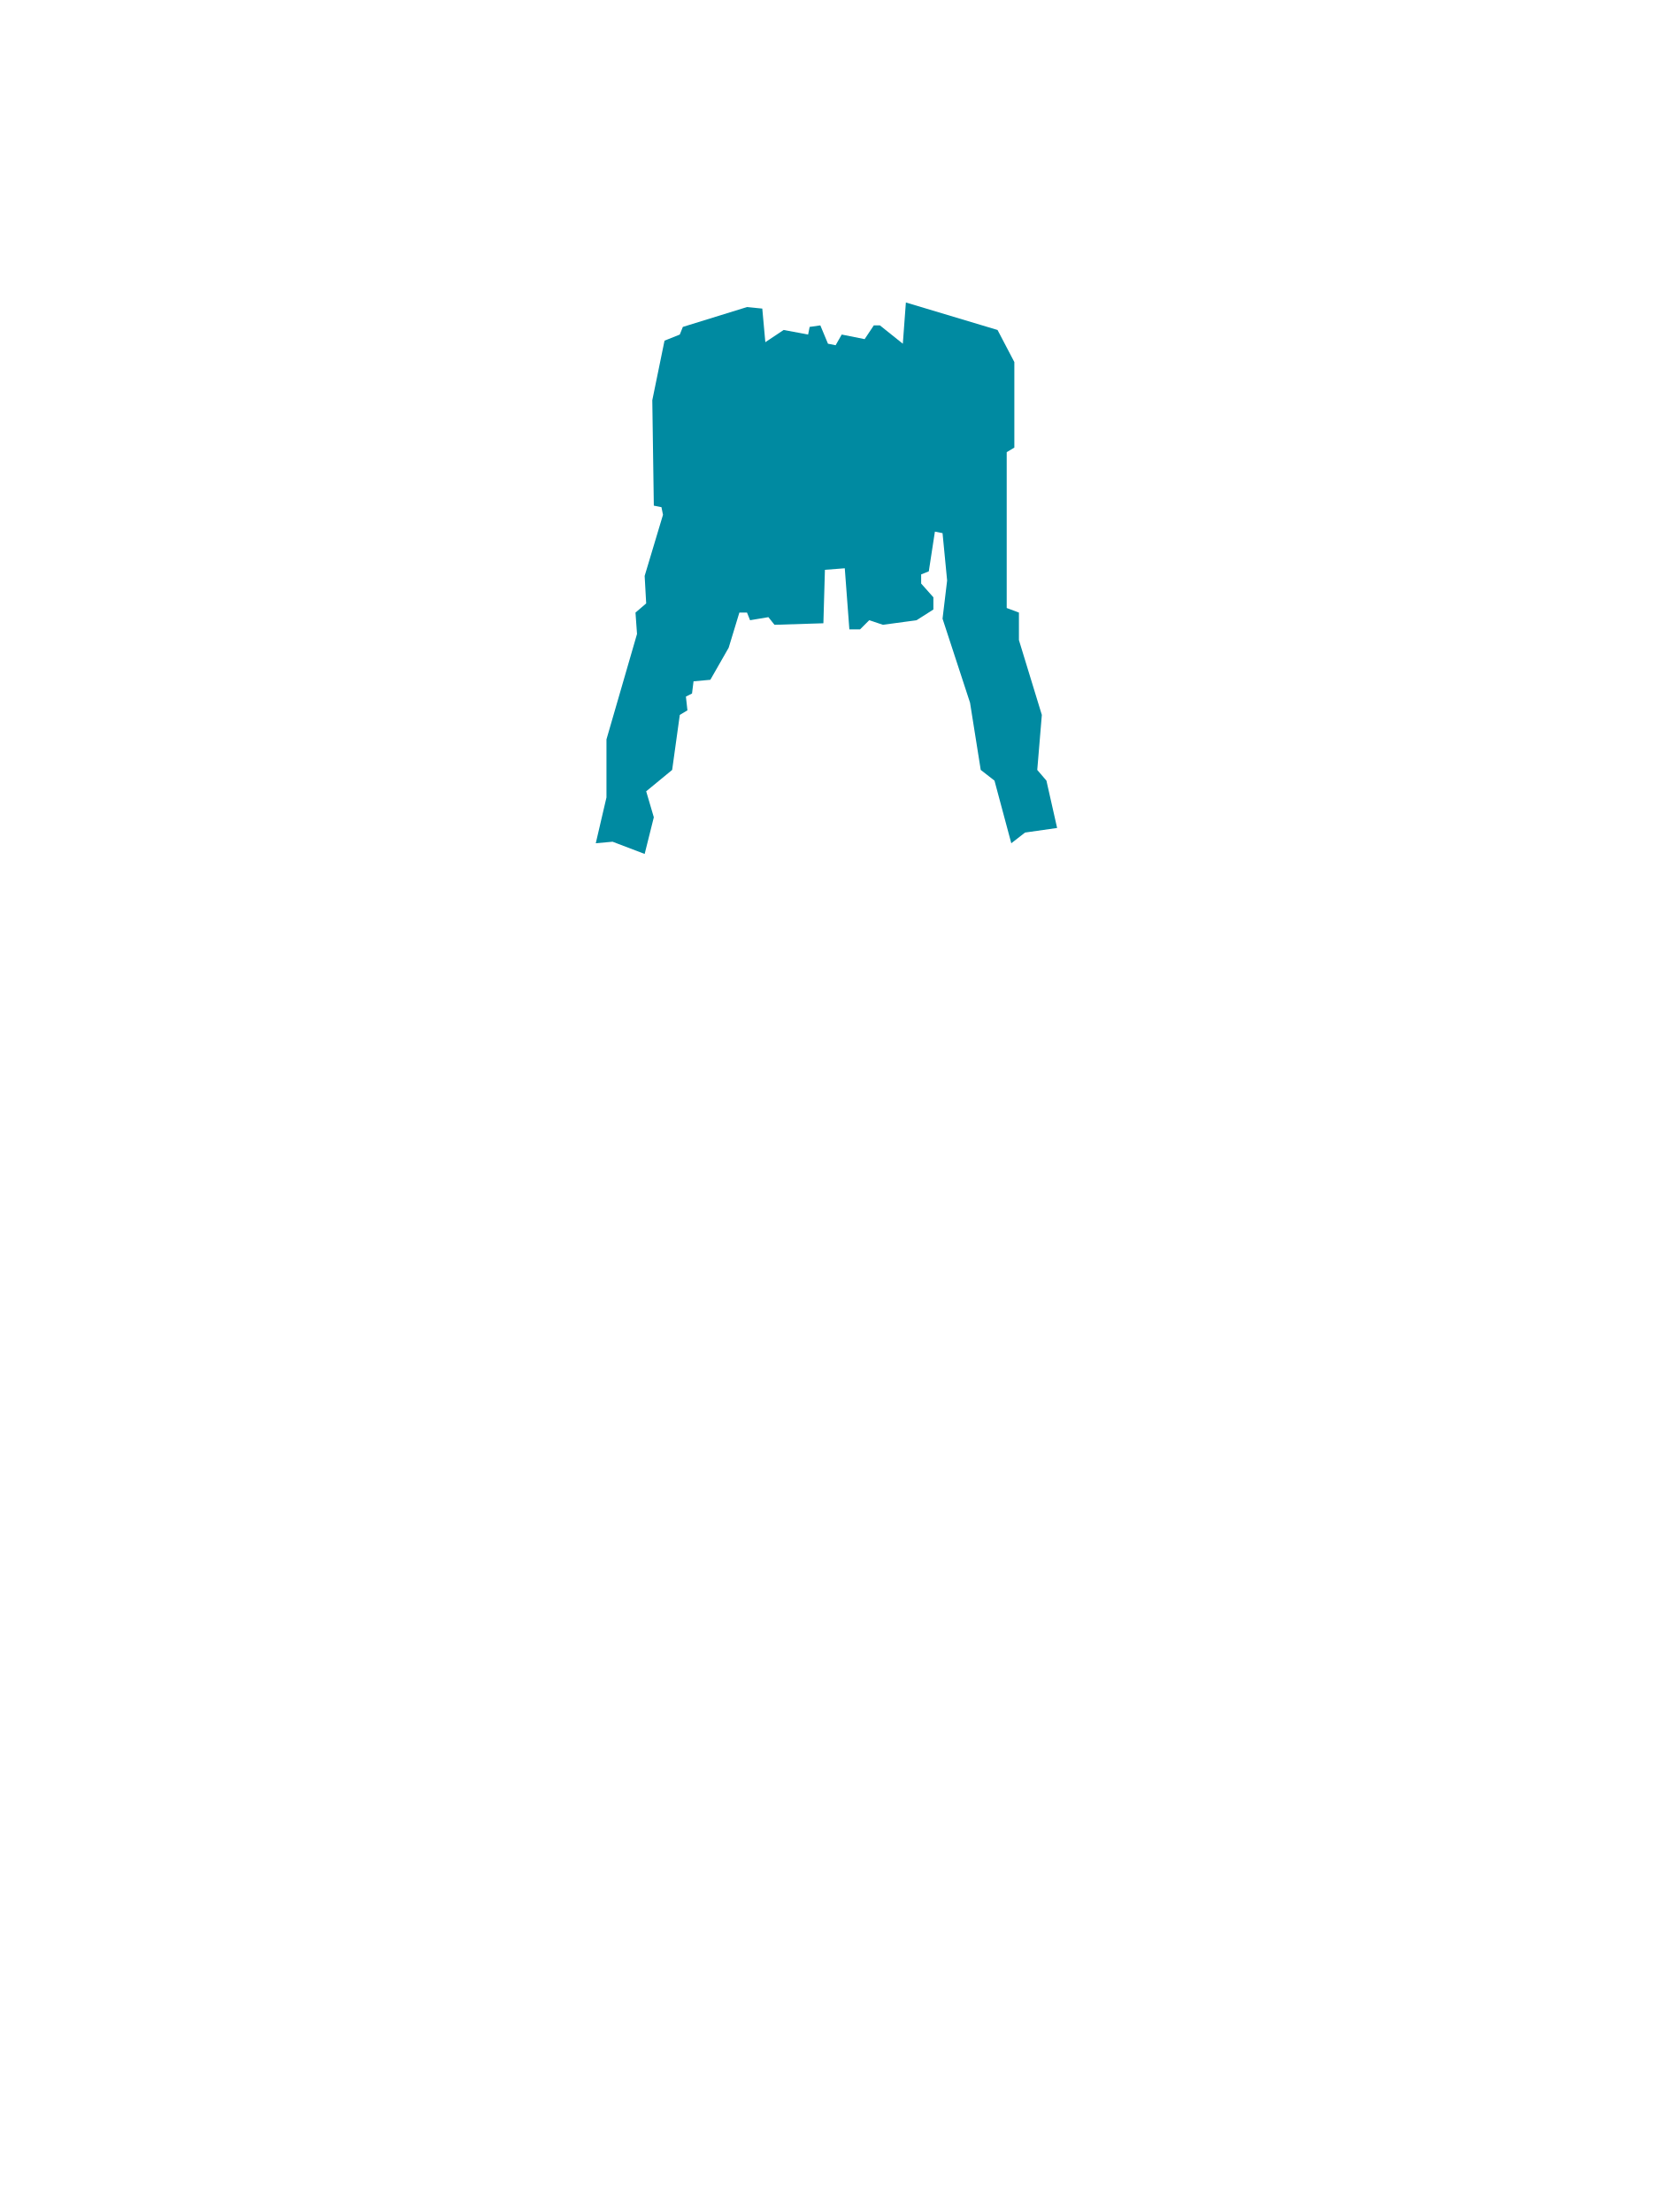
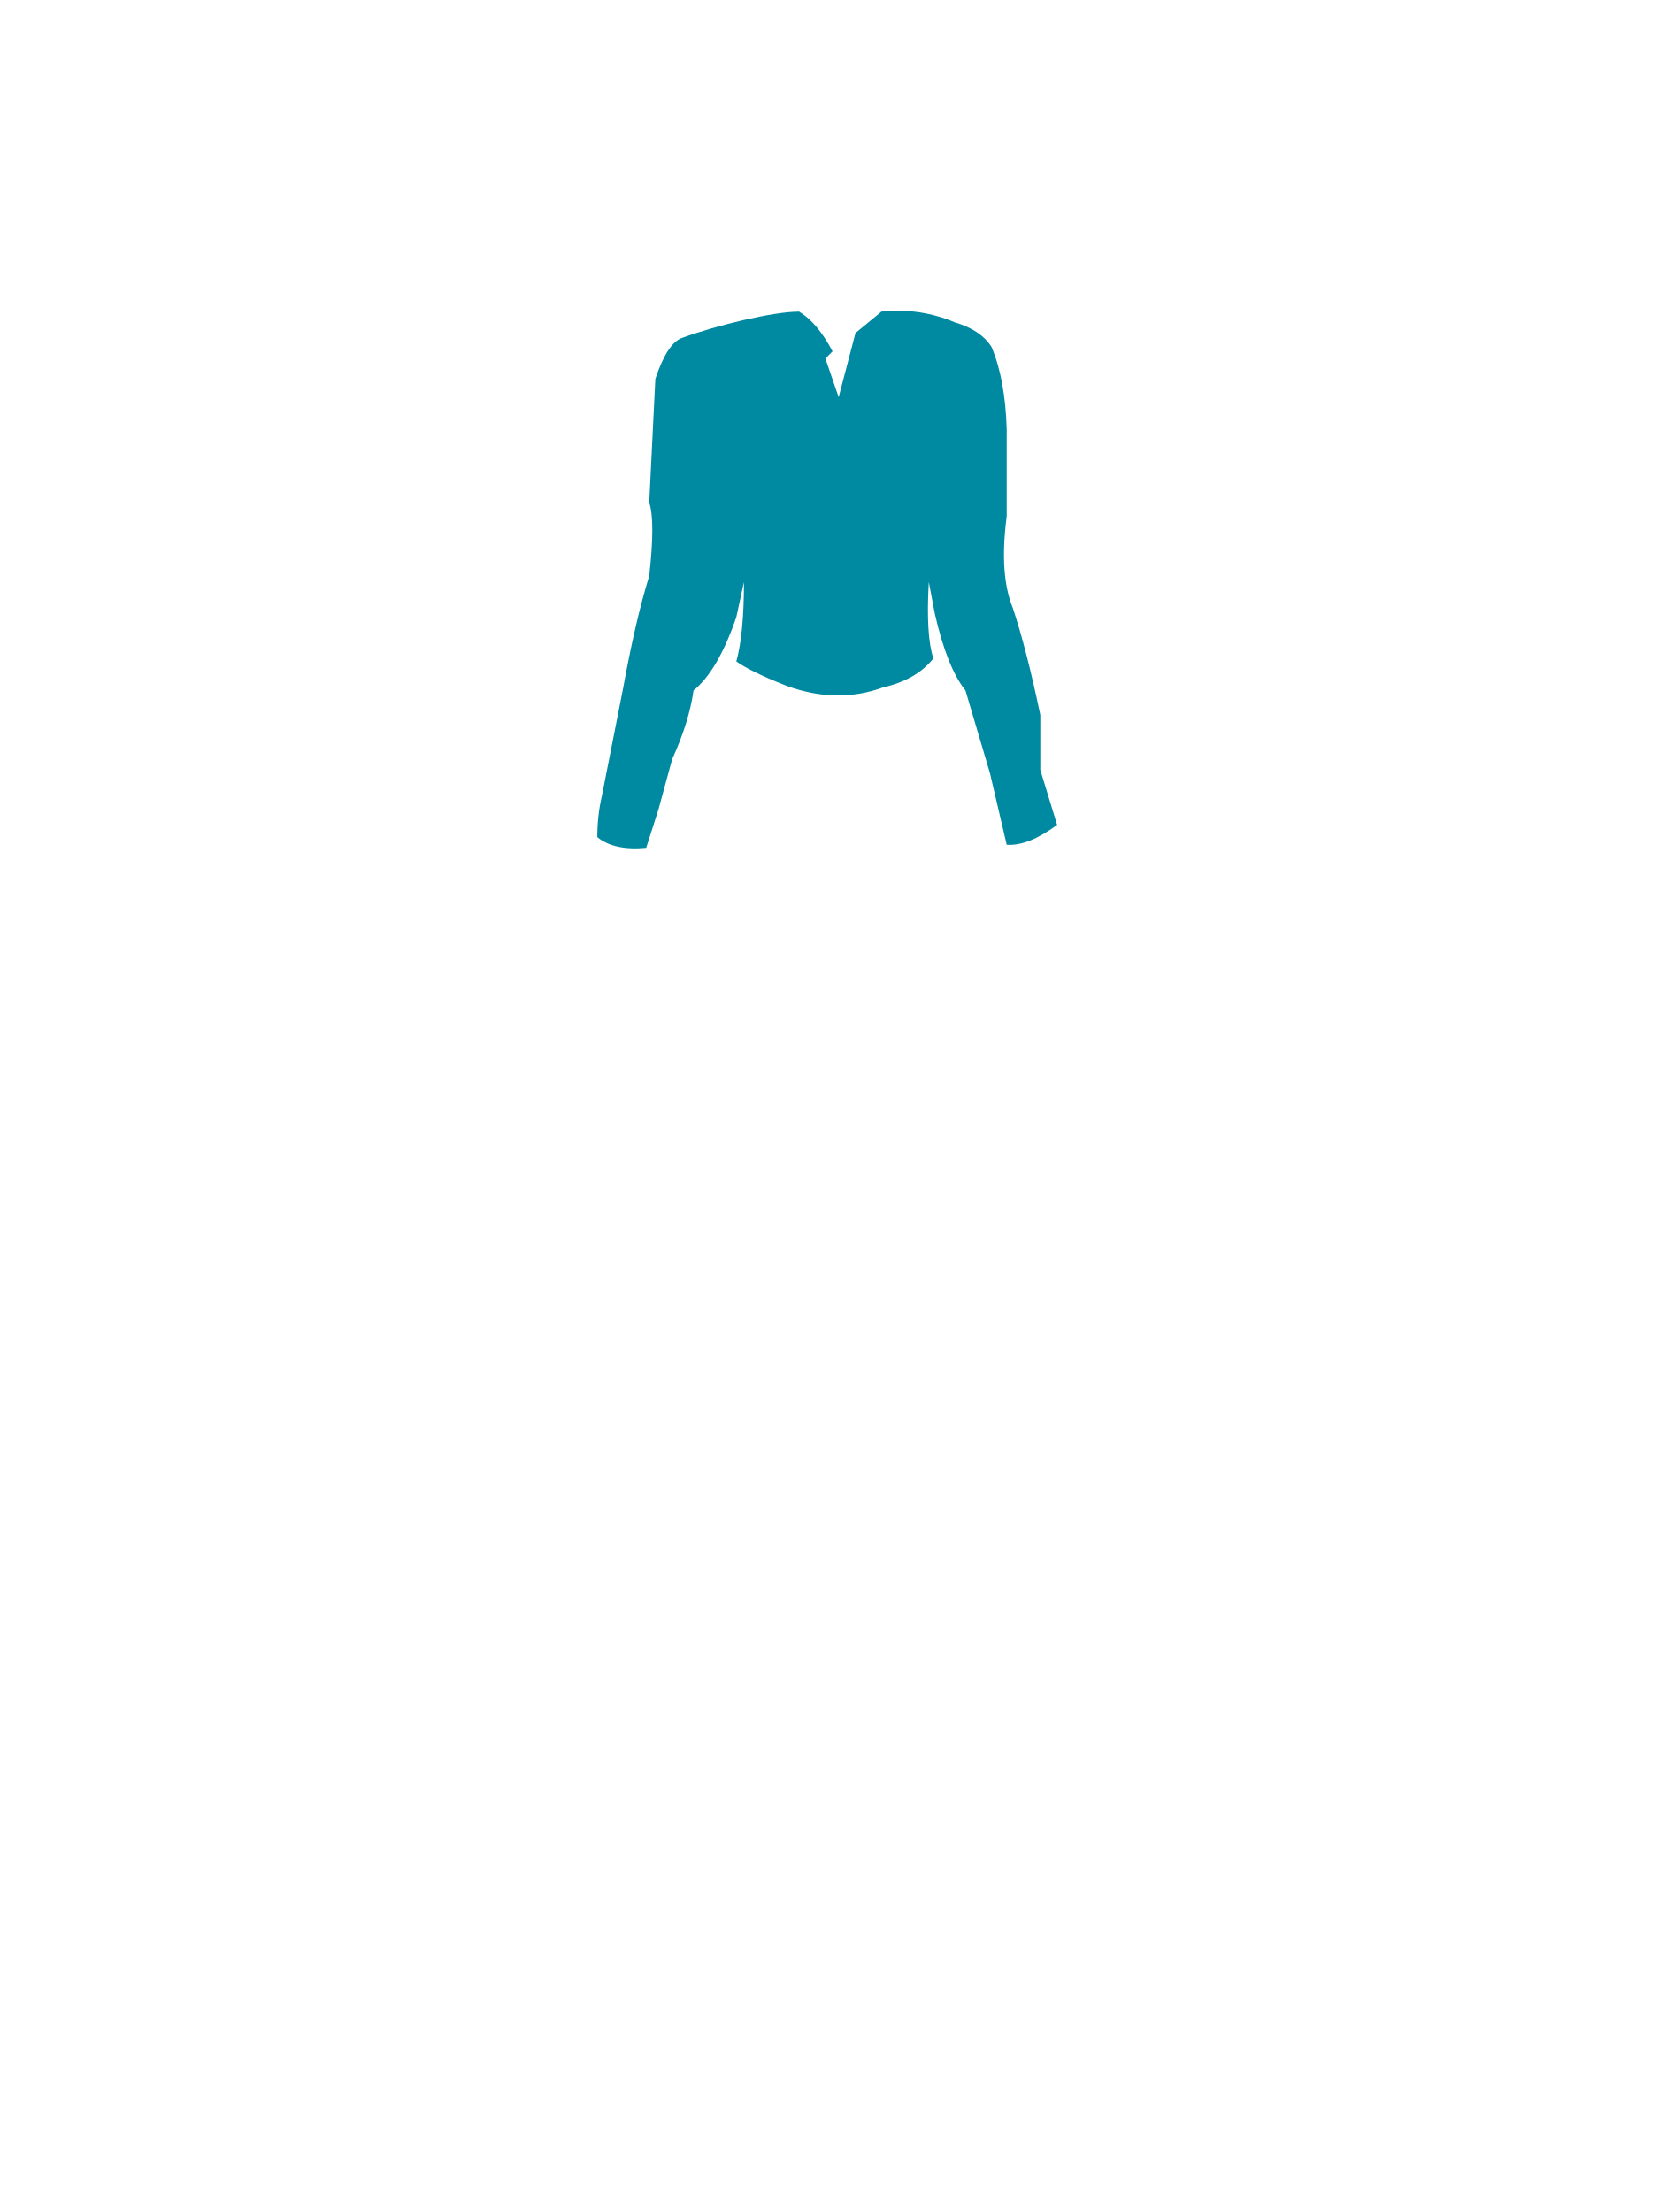
- <svg xmlns="http://www.w3.org/2000/svg" width="1086" height="1448" viewBox="0 0 1086 1448">
-   <path d="M653,216 593,198 591,225 576,213 572,213 566,222 551,219 547,226 542,225 537,213 530,214 529,219 513,216 501,224 499,202 489,201 447,214 445,219 435,223 427,262 428,331 433,332 434,337 422,377 423,395 416,401 417,415 397,484 397,522 390,552 401,551 422,559 428,535 423,518 440,504 445,468 450,465 449,456 453,454 454,446 465,445 477,424 484,401 489,401 491,406 503,404 507,409 539,408 540,373 553,372 556,412 563,412 569,406 578,409 600,406 611,399 611,391 603,382 603,376 608,374 612,348 617,349 620,380 617,405 635,460 642,504 651,511 662,552 671,545 692,542 685,511 679,504 682,468 667,419 667,401 659,398 659,296 664,293 664,237Z" fill="#008aa1" />
+ <svg xmlns="http://www.w3.org/2000/svg" viewBox="0 0 1086 1448" width="1086" height="1448">
+   <g fill="#008aa1">
+     <path d="M523 204  C506 204 469 213 447 221 Q437 224 429 248  L425 329 Q429 341 425 377  Q416 406 408 450 L394 521 Q391 534 391 548  Q402 557 423 555  L431 530 440 497  Q451 473 454 452  Q470 439 482 404  L487 381 Q487 415 482 433  Q492 440 515 449 Q548 461 578 450  Q600 445 611 431  Q606 416 608 381  L612 402 Q620 437 632 452  L648 506 659 553 Q673 554 692 540  L681 504 681 468 Q672 425 663 398  Q654 376 659 338  L659 281 Q658 248 649 227  Q642 216 625 211  C611 205 594 202 577 204  L560 218 549 260 537 225 Z" />
+     <path d="M523 204 Q517 217 514 235 L527 254 L541 269 L557 289 Q543 260 534 241 L545 230 Q535 211 523 204 Z" />
+     <path d="M577 204 Q583 217 590 237 L575 255 L560 273 L557 289 Q571 258 581 242 L569 228 Q572 213 577 204 Z" />
+   </g>
</svg>
